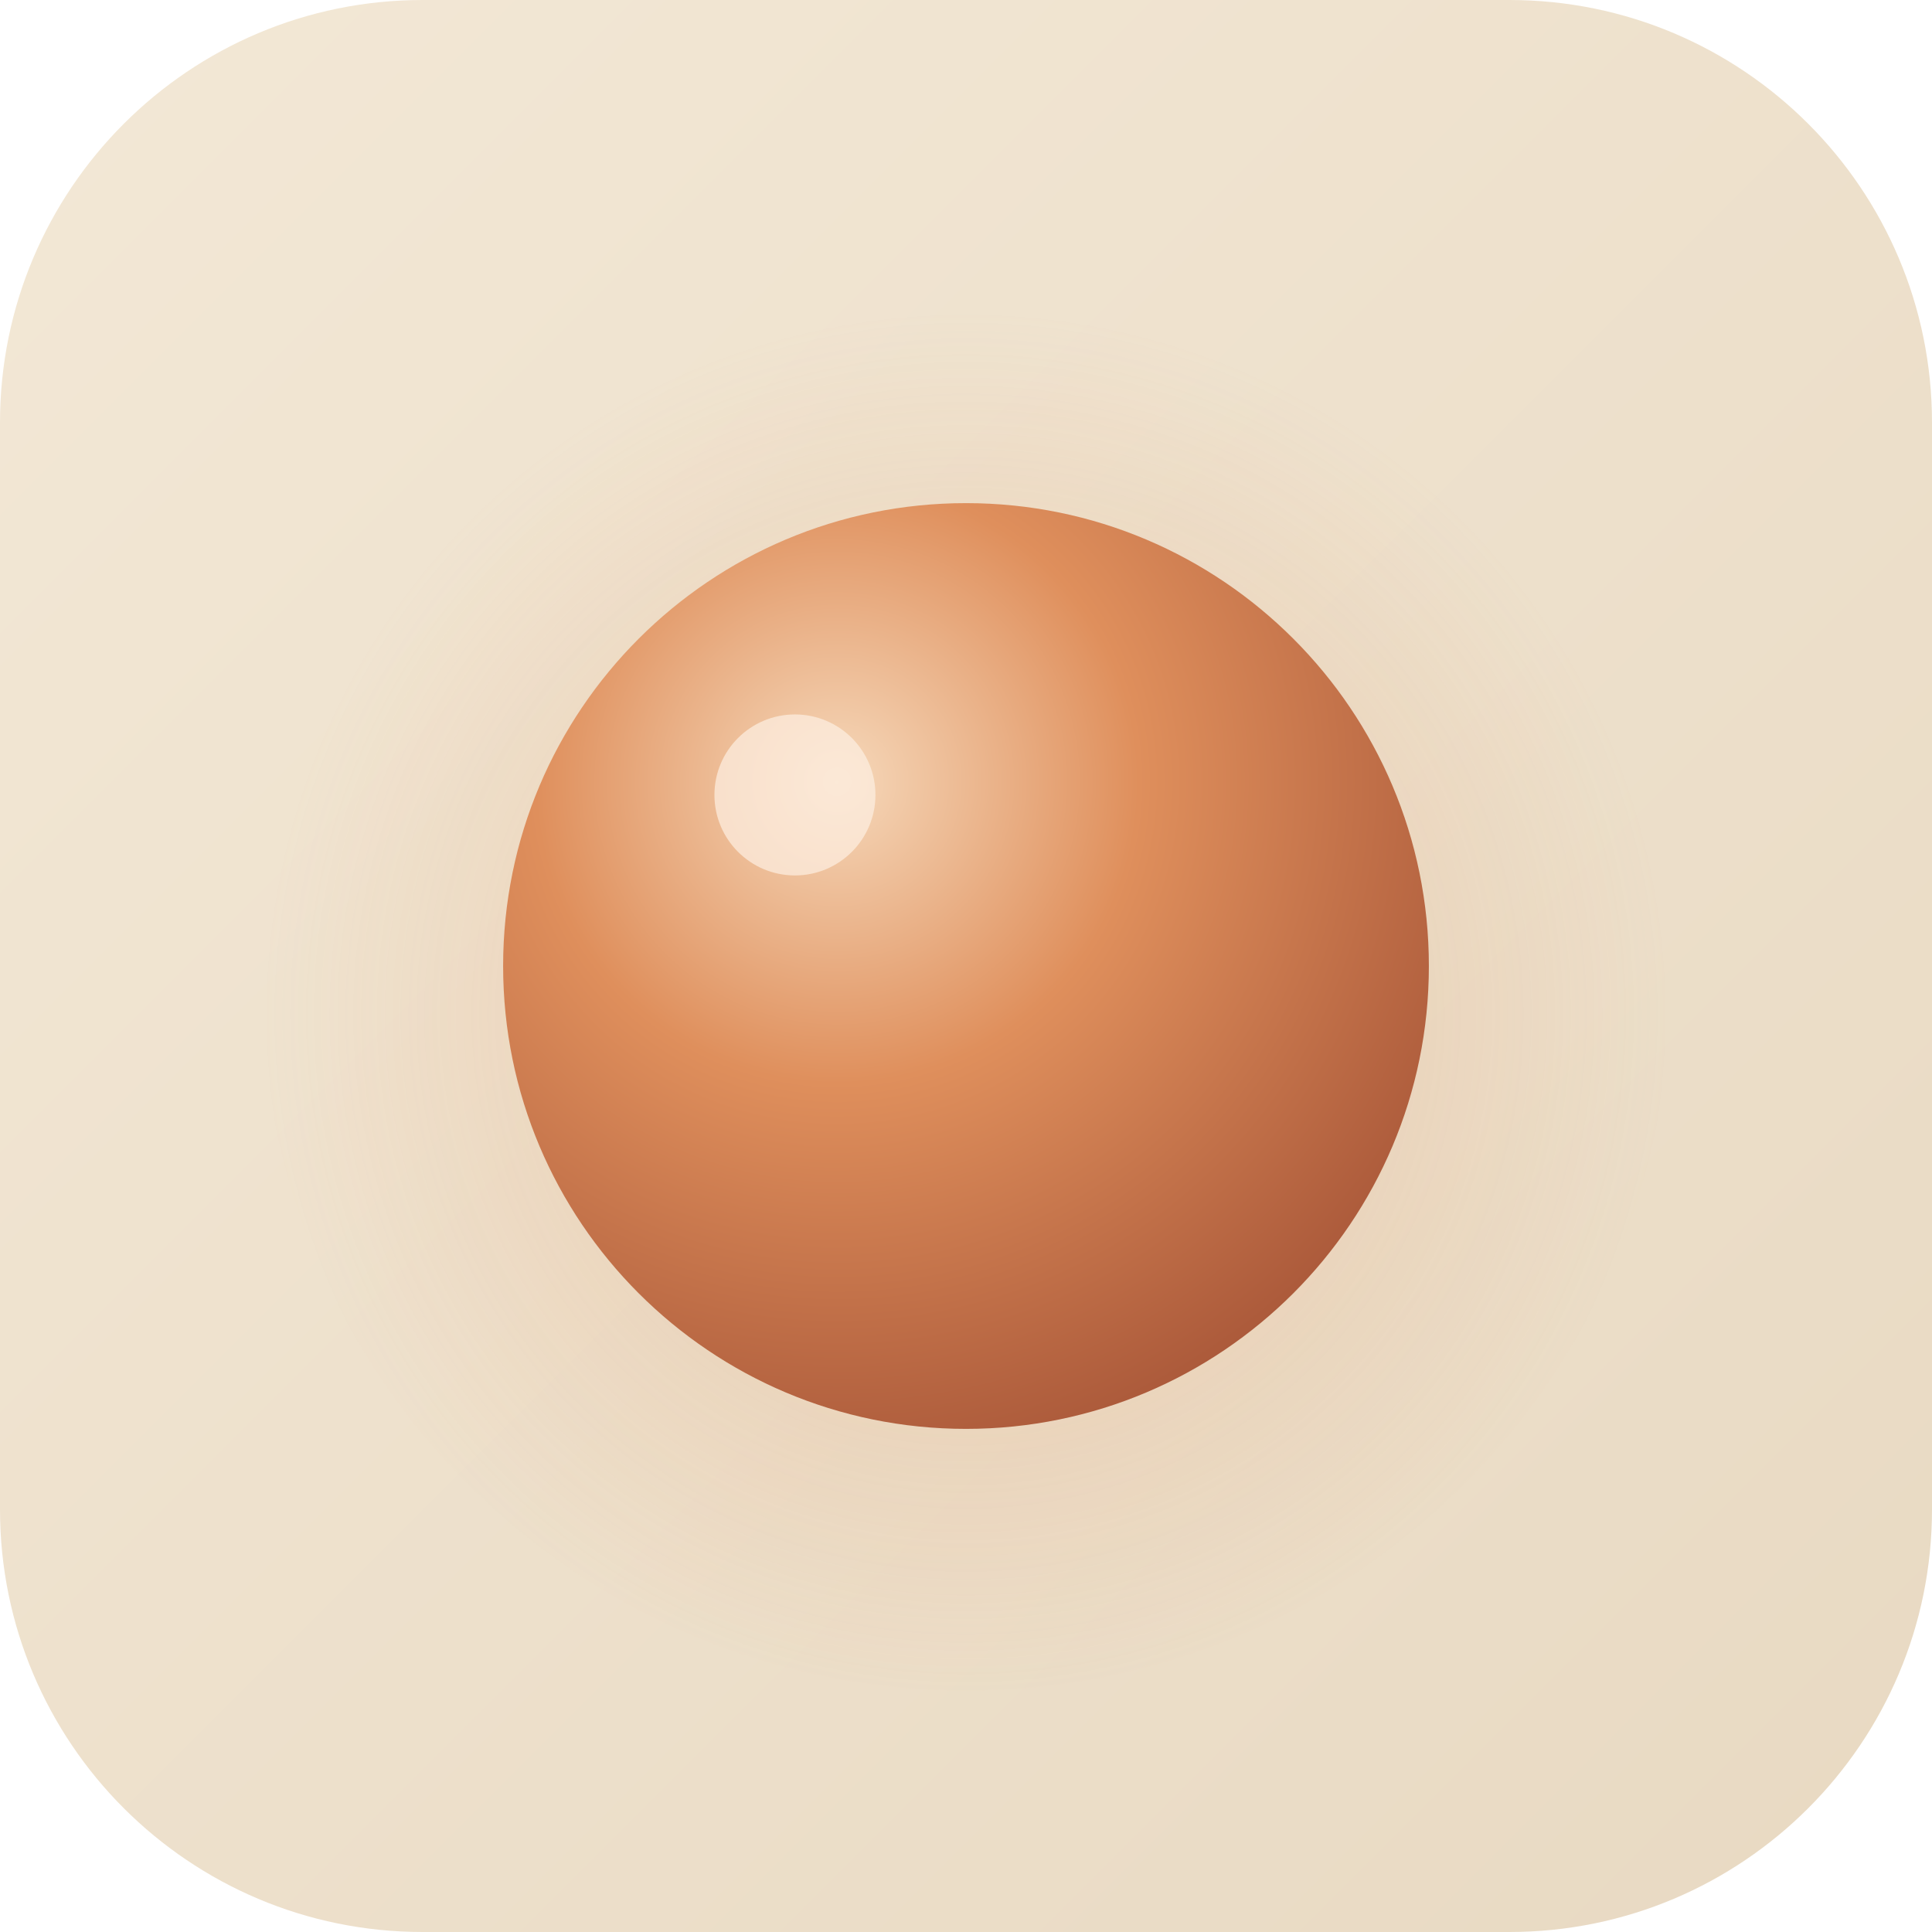
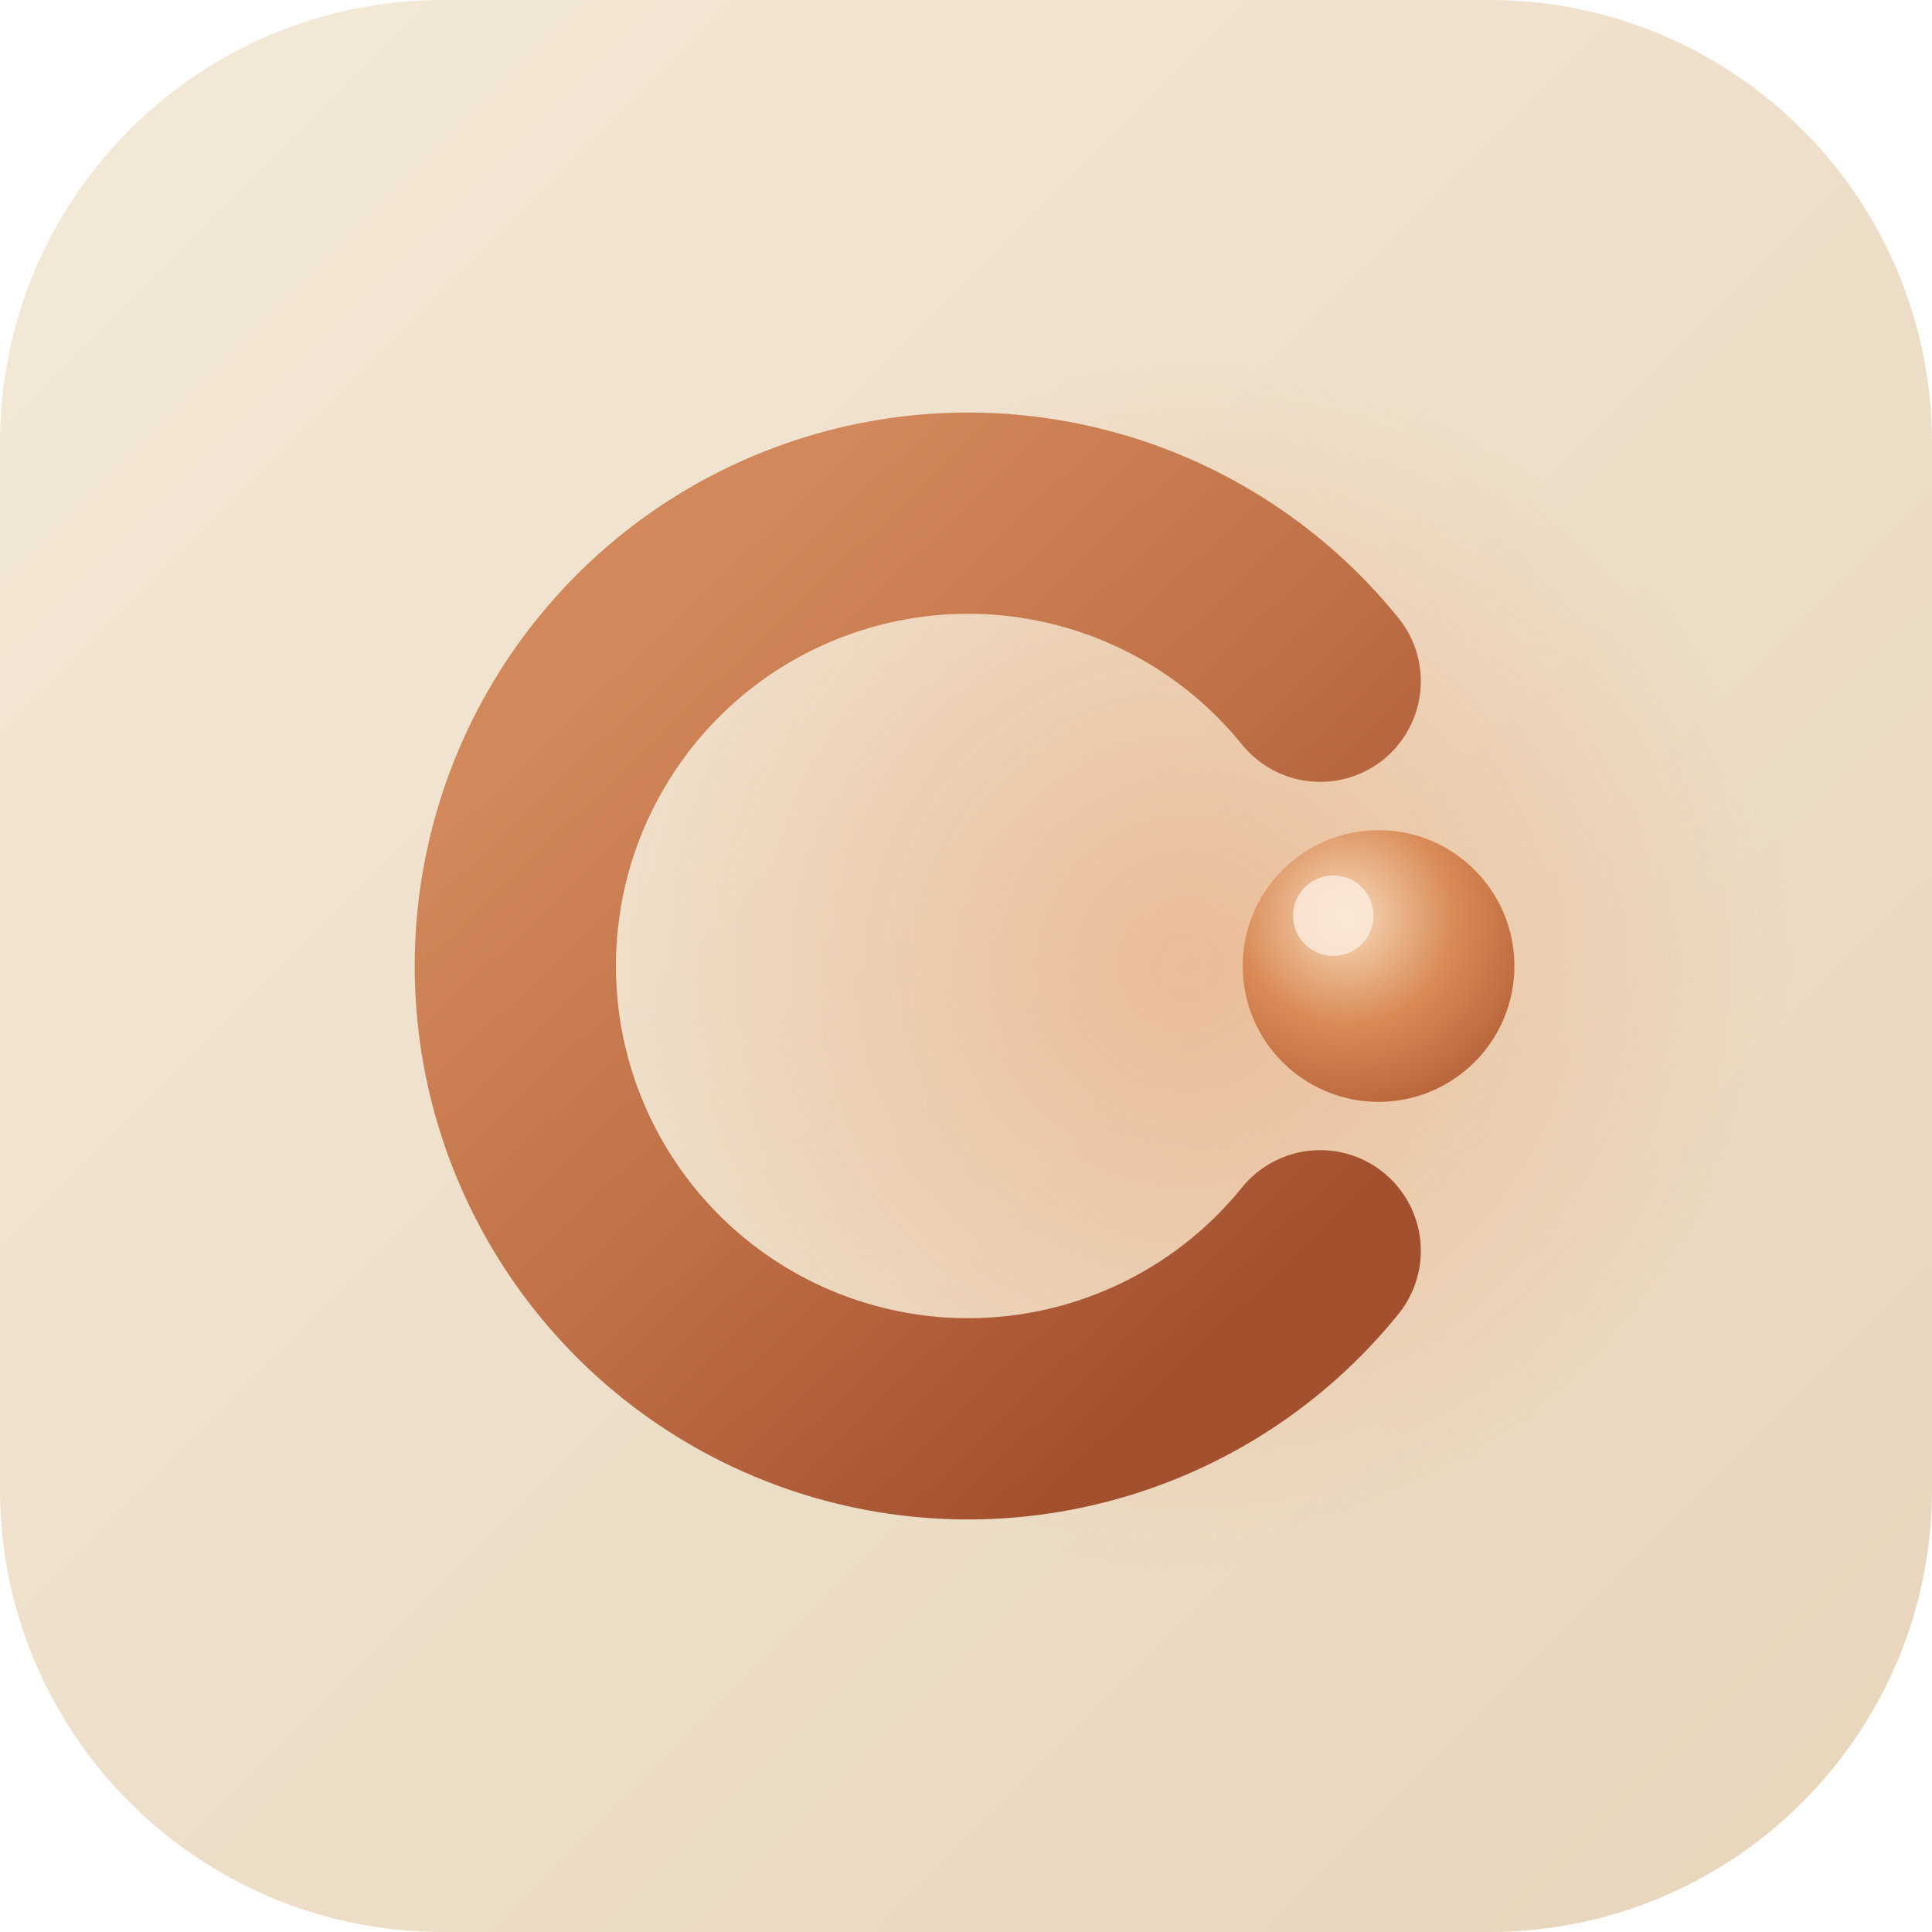
- <svg xmlns="http://www.w3.org/2000/svg" viewBox="0 0 192 192">
+ <svg xmlns="http://www.w3.org/2000/svg" viewBox="0 0 192 192" role="img" aria-label="Cue">
  <defs>
-     <linearGradient id="bg" x1="0" y1="0" x2="1" y2="1">
-       <stop offset="0" stop-color="#f3e8d6" />
-       <stop offset="1" stop-color="#e8d9c2" />
+     <linearGradient id="cue-bg" x1="0" y1="0" x2="1" y2="1">
+       <stop offset="0" stop-color="#f4e9d8" />
+       <stop offset="1" stop-color="#e7d5bb" />
    </linearGradient>
-     <radialGradient id="halo" cx="50%" cy="52%" r="50%">
-       <stop offset="0" stop-color="#e09b6e" stop-opacity="0.35" />
-       <stop offset="100%" stop-color="#e09b6e" stop-opacity="0" />
+     <linearGradient id="cue-mark" x1="0.18" y1="0.12" x2="0.86" y2="0.92">
+       <stop offset="0" stop-color="#d2885a" />
+       <stop offset="0.55" stop-color="#bd6d44" />
+       <stop offset="1" stop-color="#a3502f" />
+     </linearGradient>
+     <radialGradient id="cue-halo" cx="50%" cy="50%" r="50%">
+       <stop offset="0" stop-color="#e9a06f" stop-opacity="0.55" />
+       <stop offset="1" stop-color="#e9a06f" stop-opacity="0" />
    </radialGradient>
-     <radialGradient id="orb" cx="36%" cy="30%" r="78%">
-       <stop offset="0" stop-color="#f6d9bb" />
-       <stop offset="0.42" stop-color="#df8f5c" />
-       <stop offset="1" stop-color="#a85638" />
+     <radialGradient id="cue-dot" cx="38%" cy="32%" r="80%">
+       <stop offset="0" stop-color="#f8dcbd" />
+       <stop offset="0.5" stop-color="#d98a55" />
+       <stop offset="1" stop-color="#b25c36" />
    </radialGradient>
  </defs>
-   <rect width="192" height="192" rx="42" fill="url(#bg)" />
-   <circle cx="96" cy="98" r="70" fill="url(#halo)" />
-   <circle cx="96" cy="96" r="46" fill="url(#orb)" />
-   <circle cx="79" cy="79" r="8" fill="#fdf0e2" opacity="0.7" />
+   <rect width="192" height="192" rx="44" fill="url(#cue-bg)" />
+   <circle cx="118" cy="96" r="60" fill="url(#cue-halo)" />
+   <path d="M131.2 67.7 A45 45 0 1 0 131.2 124.3" fill="none" stroke="url(#cue-mark)" stroke-width="20" stroke-linecap="round" />
+   <circle cx="137" cy="96" r="13.5" fill="url(#cue-dot)" />
+   <circle cx="132.5" cy="91" r="4" fill="#fceadb" opacity="0.85" />
</svg>
